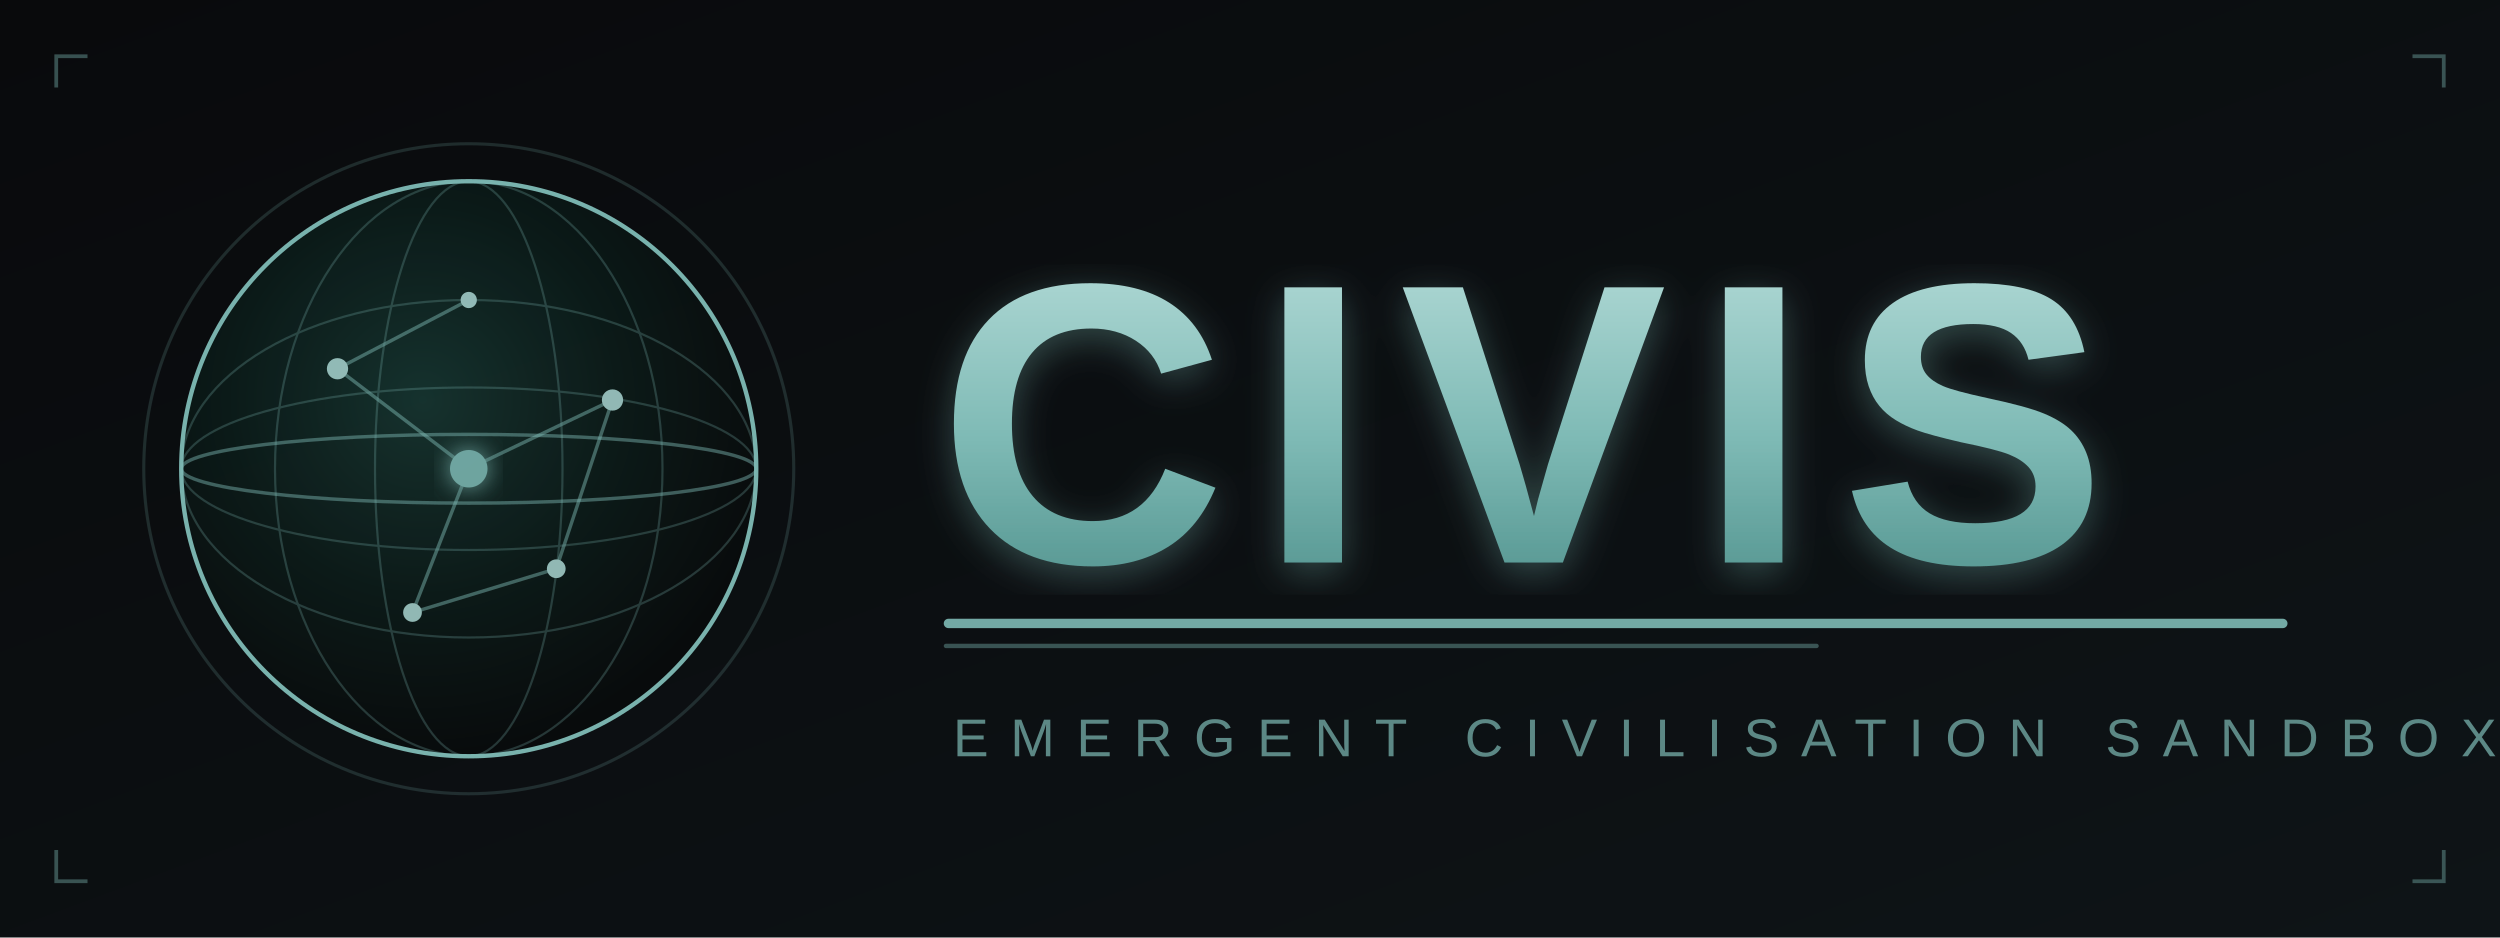
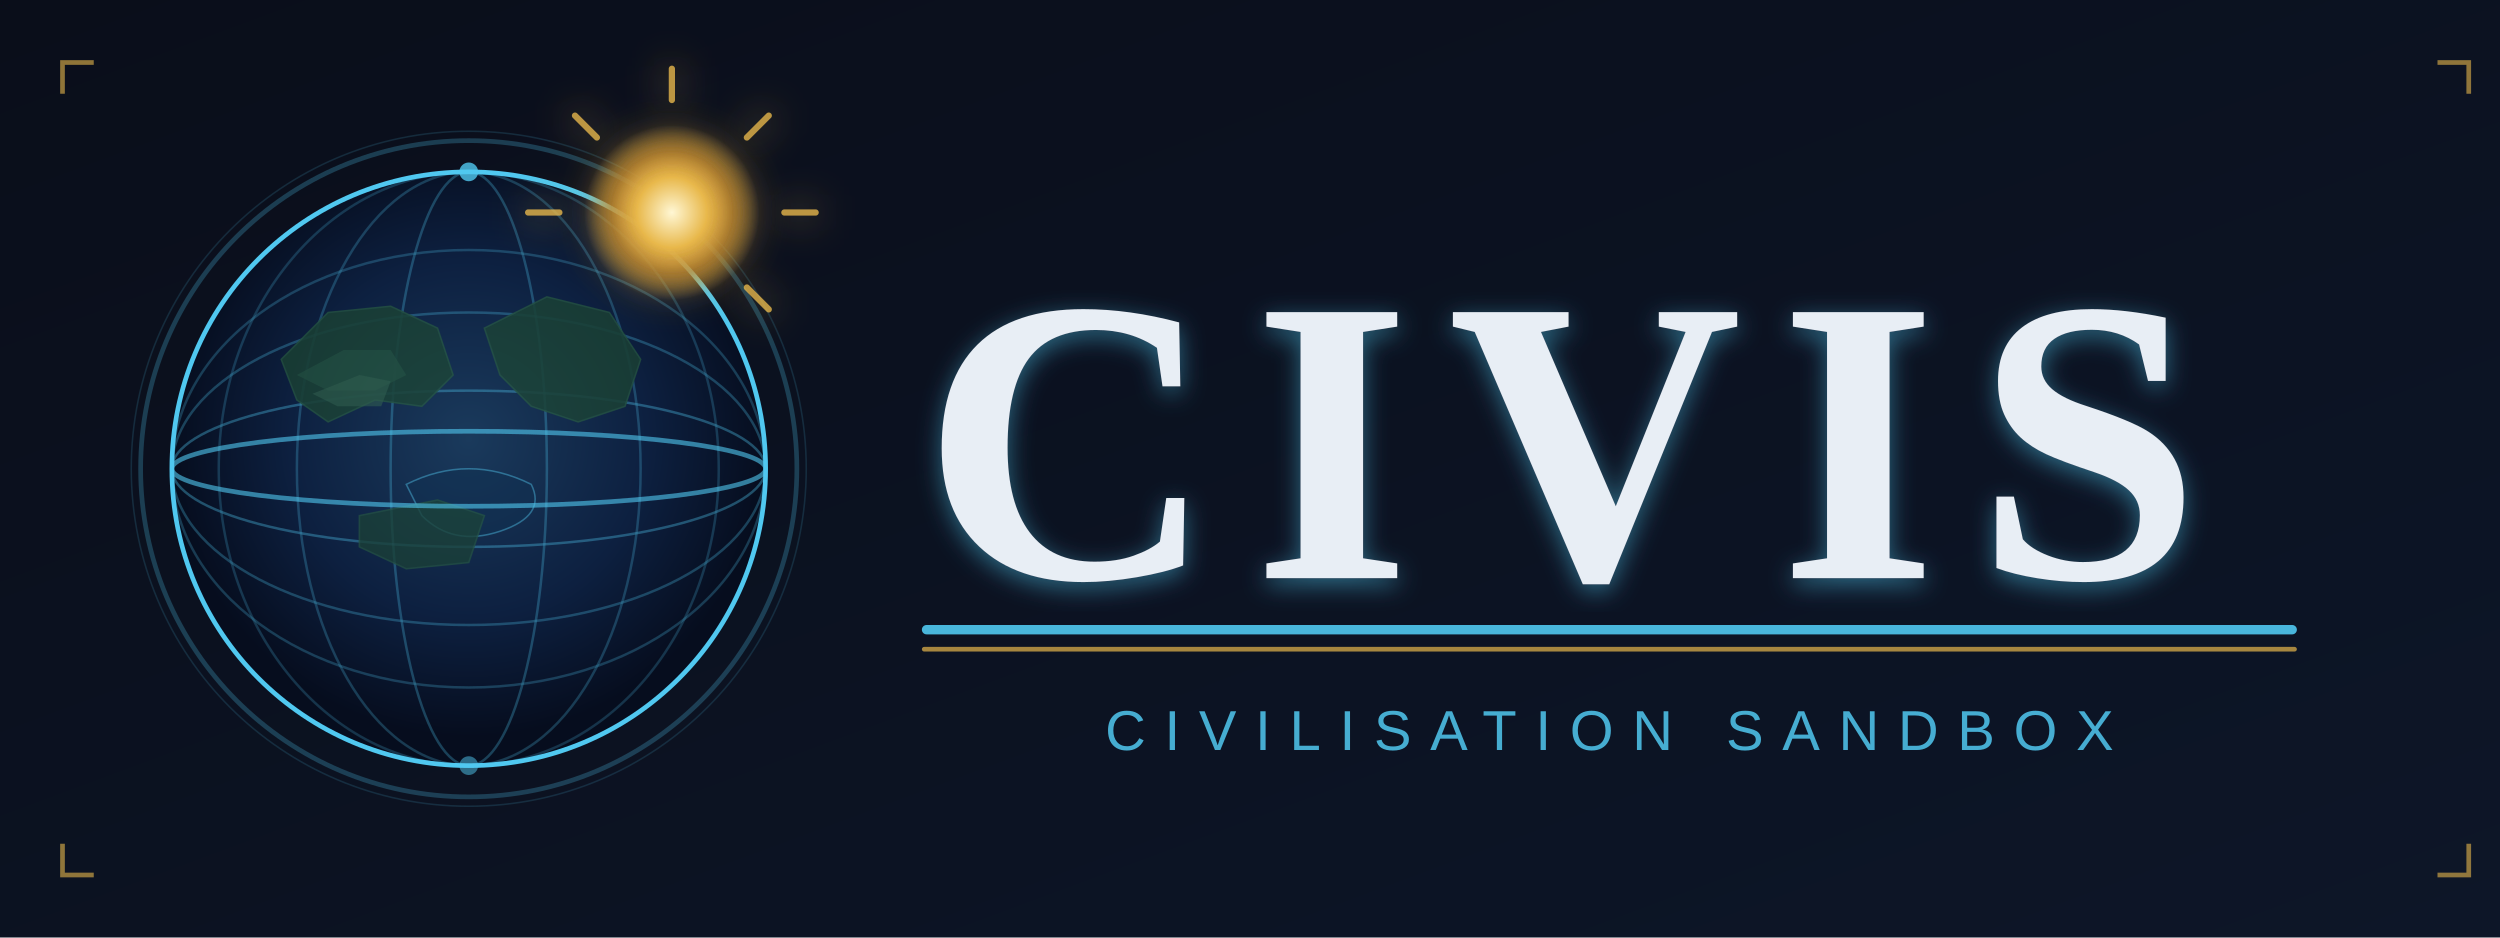
<svg xmlns="http://www.w3.org/2000/svg" viewBox="0 0 800 300">
  <defs>
-     <linearGradient id="bg" x1="0" y1="0" x2="1" y2="1">
-       <stop offset="0%" stop-color="#090a0c" />
-       <stop offset="100%" stop-color="#0e1417" />
+     <linearGradient id="bgGrad" x1="0%" y1="0%" x2="100%" y2="100%">
+       <stop offset="0%" style="stop-color:#0a0e1a;stop-opacity:1" />
+       <stop offset="100%" style="stop-color:#0d1628;stop-opacity:1" />
    </linearGradient>
-     <radialGradient id="orb" cx="42%" cy="38%" r="62%">
-       <stop offset="0%" stop-color="#16332f" />
-       <stop offset="55%" stop-color="#0c1a18" />
-       <stop offset="100%" stop-color="#070b0c" />
+     <radialGradient id="globeGrad" cx="50%" cy="45%" r="50%">
+       <stop offset="0%" style="stop-color:#1a3a5c;stop-opacity:1" />
+       <stop offset="60%" style="stop-color:#0d2040;stop-opacity:1" />
+       <stop offset="100%" style="stop-color:#060d1e;stop-opacity:1" />
    </radialGradient>
-     <linearGradient id="teal" x1="0" y1="0" x2="0" y2="1">
-       <stop offset="0%" stop-color="#a8d4d0" />
-       <stop offset="55%" stop-color="#7ebab5" />
-       <stop offset="100%" stop-color="#5b9b96" />
-     </linearGradient>
-     <filter id="soft" x="-40%" y="-40%" width="180%" height="180%">
-       <feGaussianBlur stdDeviation="4" result="b" />
+     <radialGradient id="sunGrad" cx="50%" cy="50%" r="50%">
+       <stop offset="0%" style="stop-color:#fff7d4;stop-opacity:1" />
+       <stop offset="40%" style="stop-color:#E8B84B;stop-opacity:1" />
+       <stop offset="70%" style="stop-color:#c4892a;stop-opacity:0.6" />
+       <stop offset="100%" style="stop-color:#E8B84B;stop-opacity:0" />
+     </radialGradient>
+     <filter id="cyanGlow" x="-20%" y="-20%" width="140%" height="140%">
+       <feGaussianBlur stdDeviation="3" result="blur" />
      <feMerge>
-         <feMergeNode in="b" />
+         <feMergeNode in="blur" />
        <feMergeNode in="SourceGraphic" />
      </feMerge>
    </filter>
-     <filter id="tshadow">
-       <feDropShadow dx="0" dy="3" stdDeviation="6" flood-color="#7ebab5" flood-opacity="0.35" />
+     <filter id="goldGlow" x="-30%" y="-30%" width="160%" height="160%">
+       <feGaussianBlur stdDeviation="6" result="blur" />
+       <feMerge>
+         <feMergeNode in="blur" />
+         <feMergeNode in="SourceGraphic" />
+       </feMerge>
    </filter>
-     <clipPath id="orbclip">
-       <circle cx="150" cy="150" r="92" />
+     <filter id="textShadow">
+       <feDropShadow dx="0" dy="2" stdDeviation="4" flood-color="#50C8F0" flood-opacity="0.5" />
+     </filter>
+     <clipPath id="globeClip">
+       <circle cx="150" cy="150" r="95" />
    </clipPath>
  </defs>
-   <rect width="800" height="300" fill="url(#bg)" />
-   <circle cx="150" cy="150" r="104" fill="none" stroke="#7ebab5" stroke-width="1" opacity="0.18" />
-   <circle cx="150" cy="150" r="92" fill="url(#orb)" stroke="#7ebab5" stroke-width="1.4" opacity="0.95" />
-   <g clip-path="url(#orbclip)" opacity="0.85">
-     <g stroke="#7ebab5" fill="none" stroke-width="0.7" opacity="0.30">
-       <ellipse cx="150" cy="150" rx="92" ry="26" />
-       <ellipse cx="150" cy="150" rx="92" ry="54" />
-       <ellipse cx="150" cy="150" rx="30" ry="92" />
-       <ellipse cx="150" cy="150" rx="62" ry="92" />
-     </g>
-     <g stroke="#7ebab5" stroke-width="1.1" opacity="0.55">
-       <line x1="108" y1="118" x2="150" y2="150" />
-       <line x1="150" y1="150" x2="196" y2="128" />
-       <line x1="150" y1="150" x2="132" y2="196" />
-       <line x1="132" y1="196" x2="178" y2="182" />
-       <line x1="108" y1="118" x2="150" y2="96" />
-       <line x1="196" y1="128" x2="178" y2="182" />
-     </g>
-     <g fill="#a8d4d0">
-       <circle cx="108" cy="118" r="3.4" />
-       <circle cx="196" cy="128" r="3.4" />
-       <circle cx="132" cy="196" r="3.0" />
-       <circle cx="178" cy="182" r="3.0" />
-       <circle cx="150" cy="96" r="2.6" />
-     </g>
-     <circle cx="150" cy="150" r="6" fill="#7ebab5" filter="url(#soft)" />
+   <rect width="800" height="300" fill="url(#bgGrad)" />
+   <circle cx="150" cy="150" r="105" fill="none" stroke="#50C8F0" stroke-width="1.5" opacity="0.25" />
+   <circle cx="150" cy="150" r="108" fill="none" stroke="#50C8F0" stroke-width="0.5" opacity="0.15" />
+   <circle cx="150" cy="150" r="95" fill="url(#globeGrad)" stroke="#50C8F0" stroke-width="1.5" />
+   <g clip-path="url(#globeClip)" opacity="0.7">
+     <ellipse cx="150" cy="150" rx="95" ry="25" fill="none" stroke="#50C8F0" stroke-width="0.8" opacity="0.5" />
+     <ellipse cx="150" cy="150" rx="95" ry="50" fill="none" stroke="#50C8F0" stroke-width="0.8" opacity="0.4" />
+     <ellipse cx="150" cy="150" rx="95" ry="70" fill="none" stroke="#50C8F0" stroke-width="0.8" opacity="0.35" />
+     <ellipse cx="150" cy="150" rx="25" ry="95" fill="none" stroke="#50C8F0" stroke-width="0.8" opacity="0.4" />
+     <ellipse cx="150" cy="150" rx="55" ry="95" fill="none" stroke="#50C8F0" stroke-width="0.8" opacity="0.35" />
+     <ellipse cx="150" cy="150" rx="80" ry="95" fill="none" stroke="#50C8F0" stroke-width="0.8" opacity="0.3" />
+     <path d="M90,115 L105,100 L125,98 L140,105 L145,120 L135,130 L120,128 L105,135 L95,128 Z" fill="#1e4a30" stroke="#2a6040" stroke-width="0.5" opacity="0.9" />
+     <path d="M155,105 L175,95 L195,100 L205,115 L200,130 L185,135 L170,130 L160,120 Z" fill="#1e4a30" stroke="#2a6040" stroke-width="0.5" opacity="0.9" />
+     <path d="M95,120 L110,112 L125,112 L130,120 L120,125 L105,125 Z" fill="#2a6040" opacity="0.7" />
+     <path d="M100,126 L115,120 L125,122 L122,130 L108,130 Z" fill="#3a7050" opacity="0.6" />
+     <path d="M130,155 Q150,145 170,155 Q175,165 160,170 Q145,175 135,165 Z" fill="#0d3050" stroke="#50C8F0" stroke-width="0.5" opacity="0.6" />
+     <path d="M115,165 L140,160 L155,165 L150,180 L130,182 L115,175 Z" fill="#1e4a30" stroke="#2a6040" stroke-width="0.5" opacity="0.8" />
  </g>
-   <ellipse cx="150" cy="150" rx="92" ry="11" fill="none" stroke="#7ebab5" stroke-width="1.1" opacity="0.45" clip-path="url(#orbclip)" />
-   <text x="300" y="180" font-family="'Segoe UI','Helvetica Neue',Arial,sans-serif" font-size="128" font-weight="800" letter-spacing="10" fill="url(#teal)" filter="url(#tshadow)" text-anchor="start">CIVIS</text>
-   <rect x="302" y="198" width="430" height="3" rx="1.5" fill="#7ebab5" opacity="0.9" />
-   <rect x="302" y="206" width="280" height="1.4" rx="0.7" fill="#7ebab5" opacity="0.4" />
-   <text x="305" y="242" font-family="'Segoe UI',Arial,sans-serif" font-size="17" font-weight="400" letter-spacing="7" fill="#7ebab5" opacity="0.7" text-anchor="start">EMERGENT CIVILISATION SANDBOX</text>
-   <g stroke="#7ebab5" stroke-width="1.2" fill="none" opacity="0.4">
-     <polyline points="28,18 18,18 18,28" />
-     <polyline points="772,18 782,18 782,28" />
-     <polyline points="28,282 18,282 18,272" />
-     <polyline points="772,282 782,282 782,272" />
+   <circle cx="215" cy="68" r="28" fill="url(#sunGrad)" filter="url(#goldGlow)" />
+   <g filter="url(#goldGlow)" opacity="0.8">
+     <line x1="215" y1="32" x2="215" y2="22" stroke="#E8B84B" stroke-width="2" stroke-linecap="round" />
+     <line x1="239" y1="44" x2="246" y2="37" stroke="#E8B84B" stroke-width="2" stroke-linecap="round" />
+     <line x1="251" y1="68" x2="261" y2="68" stroke="#E8B84B" stroke-width="2" stroke-linecap="round" />
+     <line x1="239" y1="92" x2="246" y2="99" stroke="#E8B84B" stroke-width="2" stroke-linecap="round" />
+     <line x1="191" y1="44" x2="184" y2="37" stroke="#E8B84B" stroke-width="2" stroke-linecap="round" />
+     <line x1="179" y1="68" x2="169" y2="68" stroke="#E8B84B" stroke-width="2" stroke-linecap="round" />
+   </g>
+   <ellipse cx="150" cy="150" rx="95" ry="12" fill="none" stroke="#50C8F0" stroke-width="1.5" opacity="0.6" clip-path="url(#globeClip)" />
+   <circle cx="150" cy="55" r="3" fill="#50C8F0" opacity="0.8" />
+   <circle cx="150" cy="245" r="3" fill="#50C8F0" opacity="0.5" />
+   <text x="295" y="185" font-family="'Georgia', 'Times New Roman', serif" font-size="130" font-weight="900" letter-spacing="12" fill="#e8eef5" filter="url(#textShadow)" text-anchor="start">CIVIS</text>
+   <rect x="295" y="200" width="440" height="3" fill="#50C8F0" opacity="0.9" rx="1.5" />
+   <rect x="295" y="207" width="440" height="1.5" fill="#E8B84B" opacity="0.7" rx="0.75" />
+   <text x="515" y="240" font-family="'Trebuchet MS', 'Arial', sans-serif" font-size="18" font-weight="400" letter-spacing="6" fill="#50C8F0" text-anchor="middle" opacity="0.85">CIVILISATION SANDBOX</text>
+   <g stroke="#E8B84B" stroke-width="1.5" fill="none" opacity="0.6">
+     <polyline points="30,20 20,20 20,30" />
+     <polyline points="780,20 790,20 790,30" />
+     <polyline points="30,280 20,280 20,270" />
+     <polyline points="780,280 790,280 790,270" />
  </g>
</svg>
